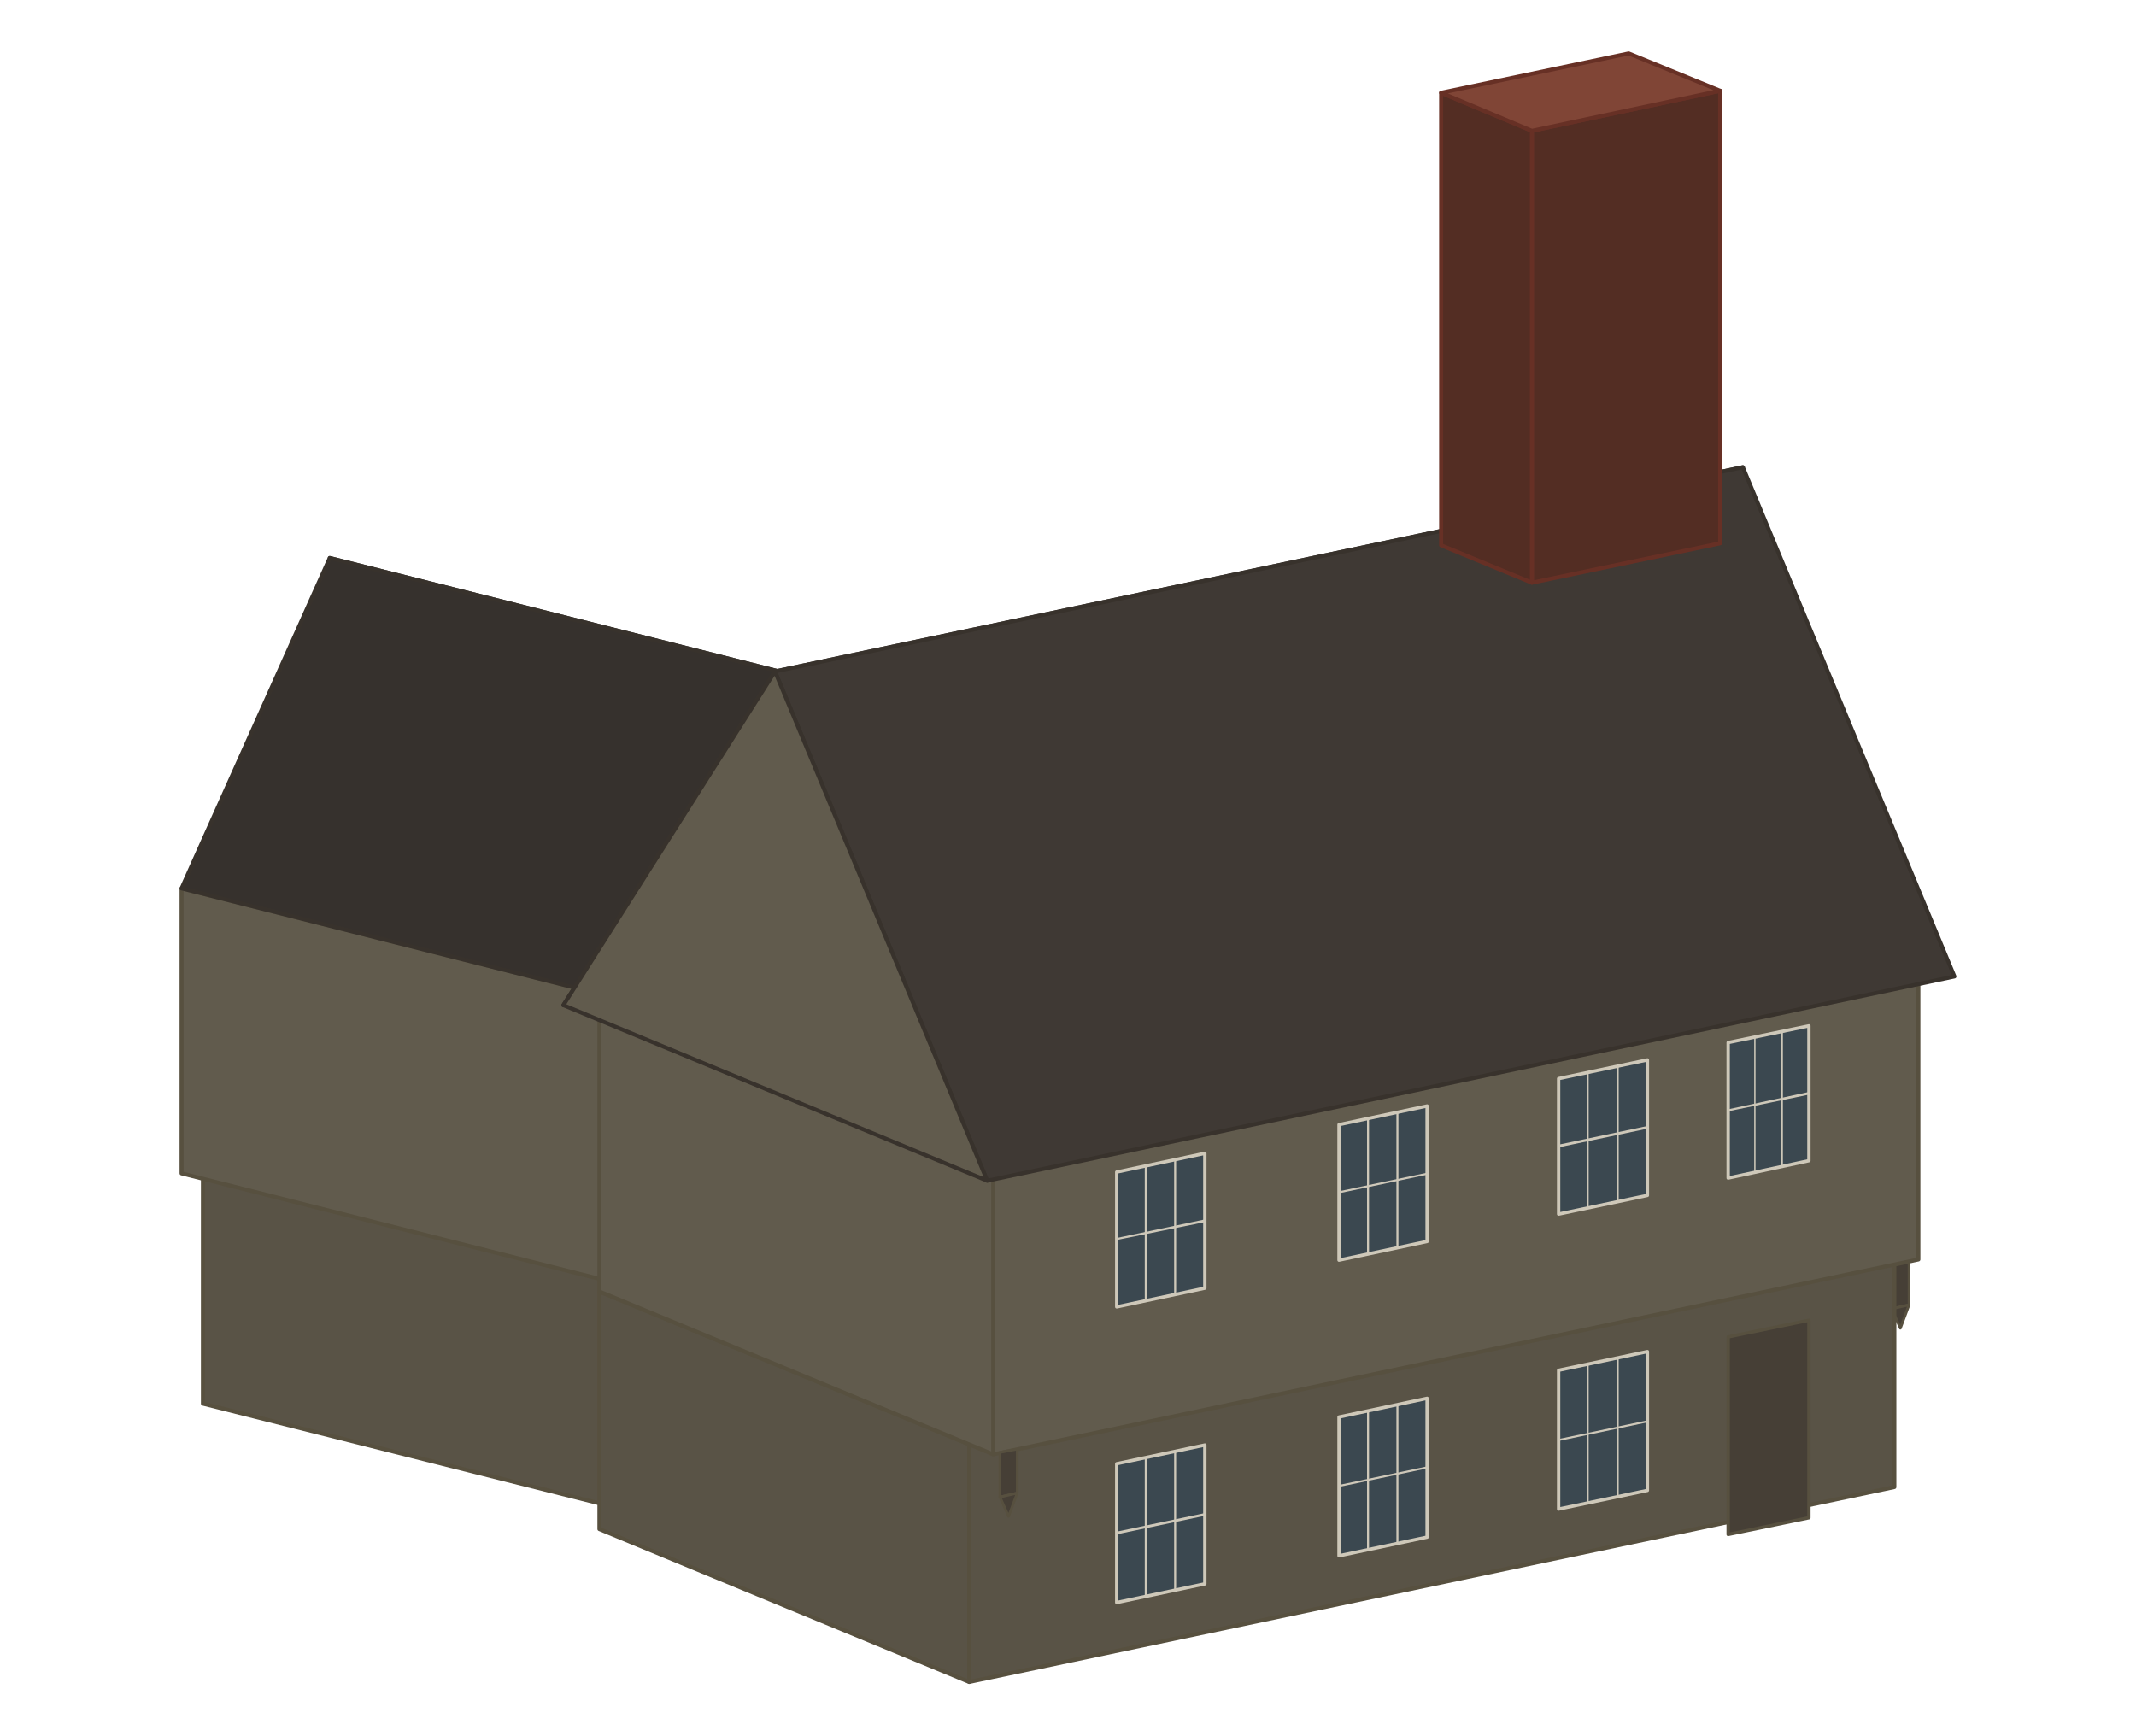
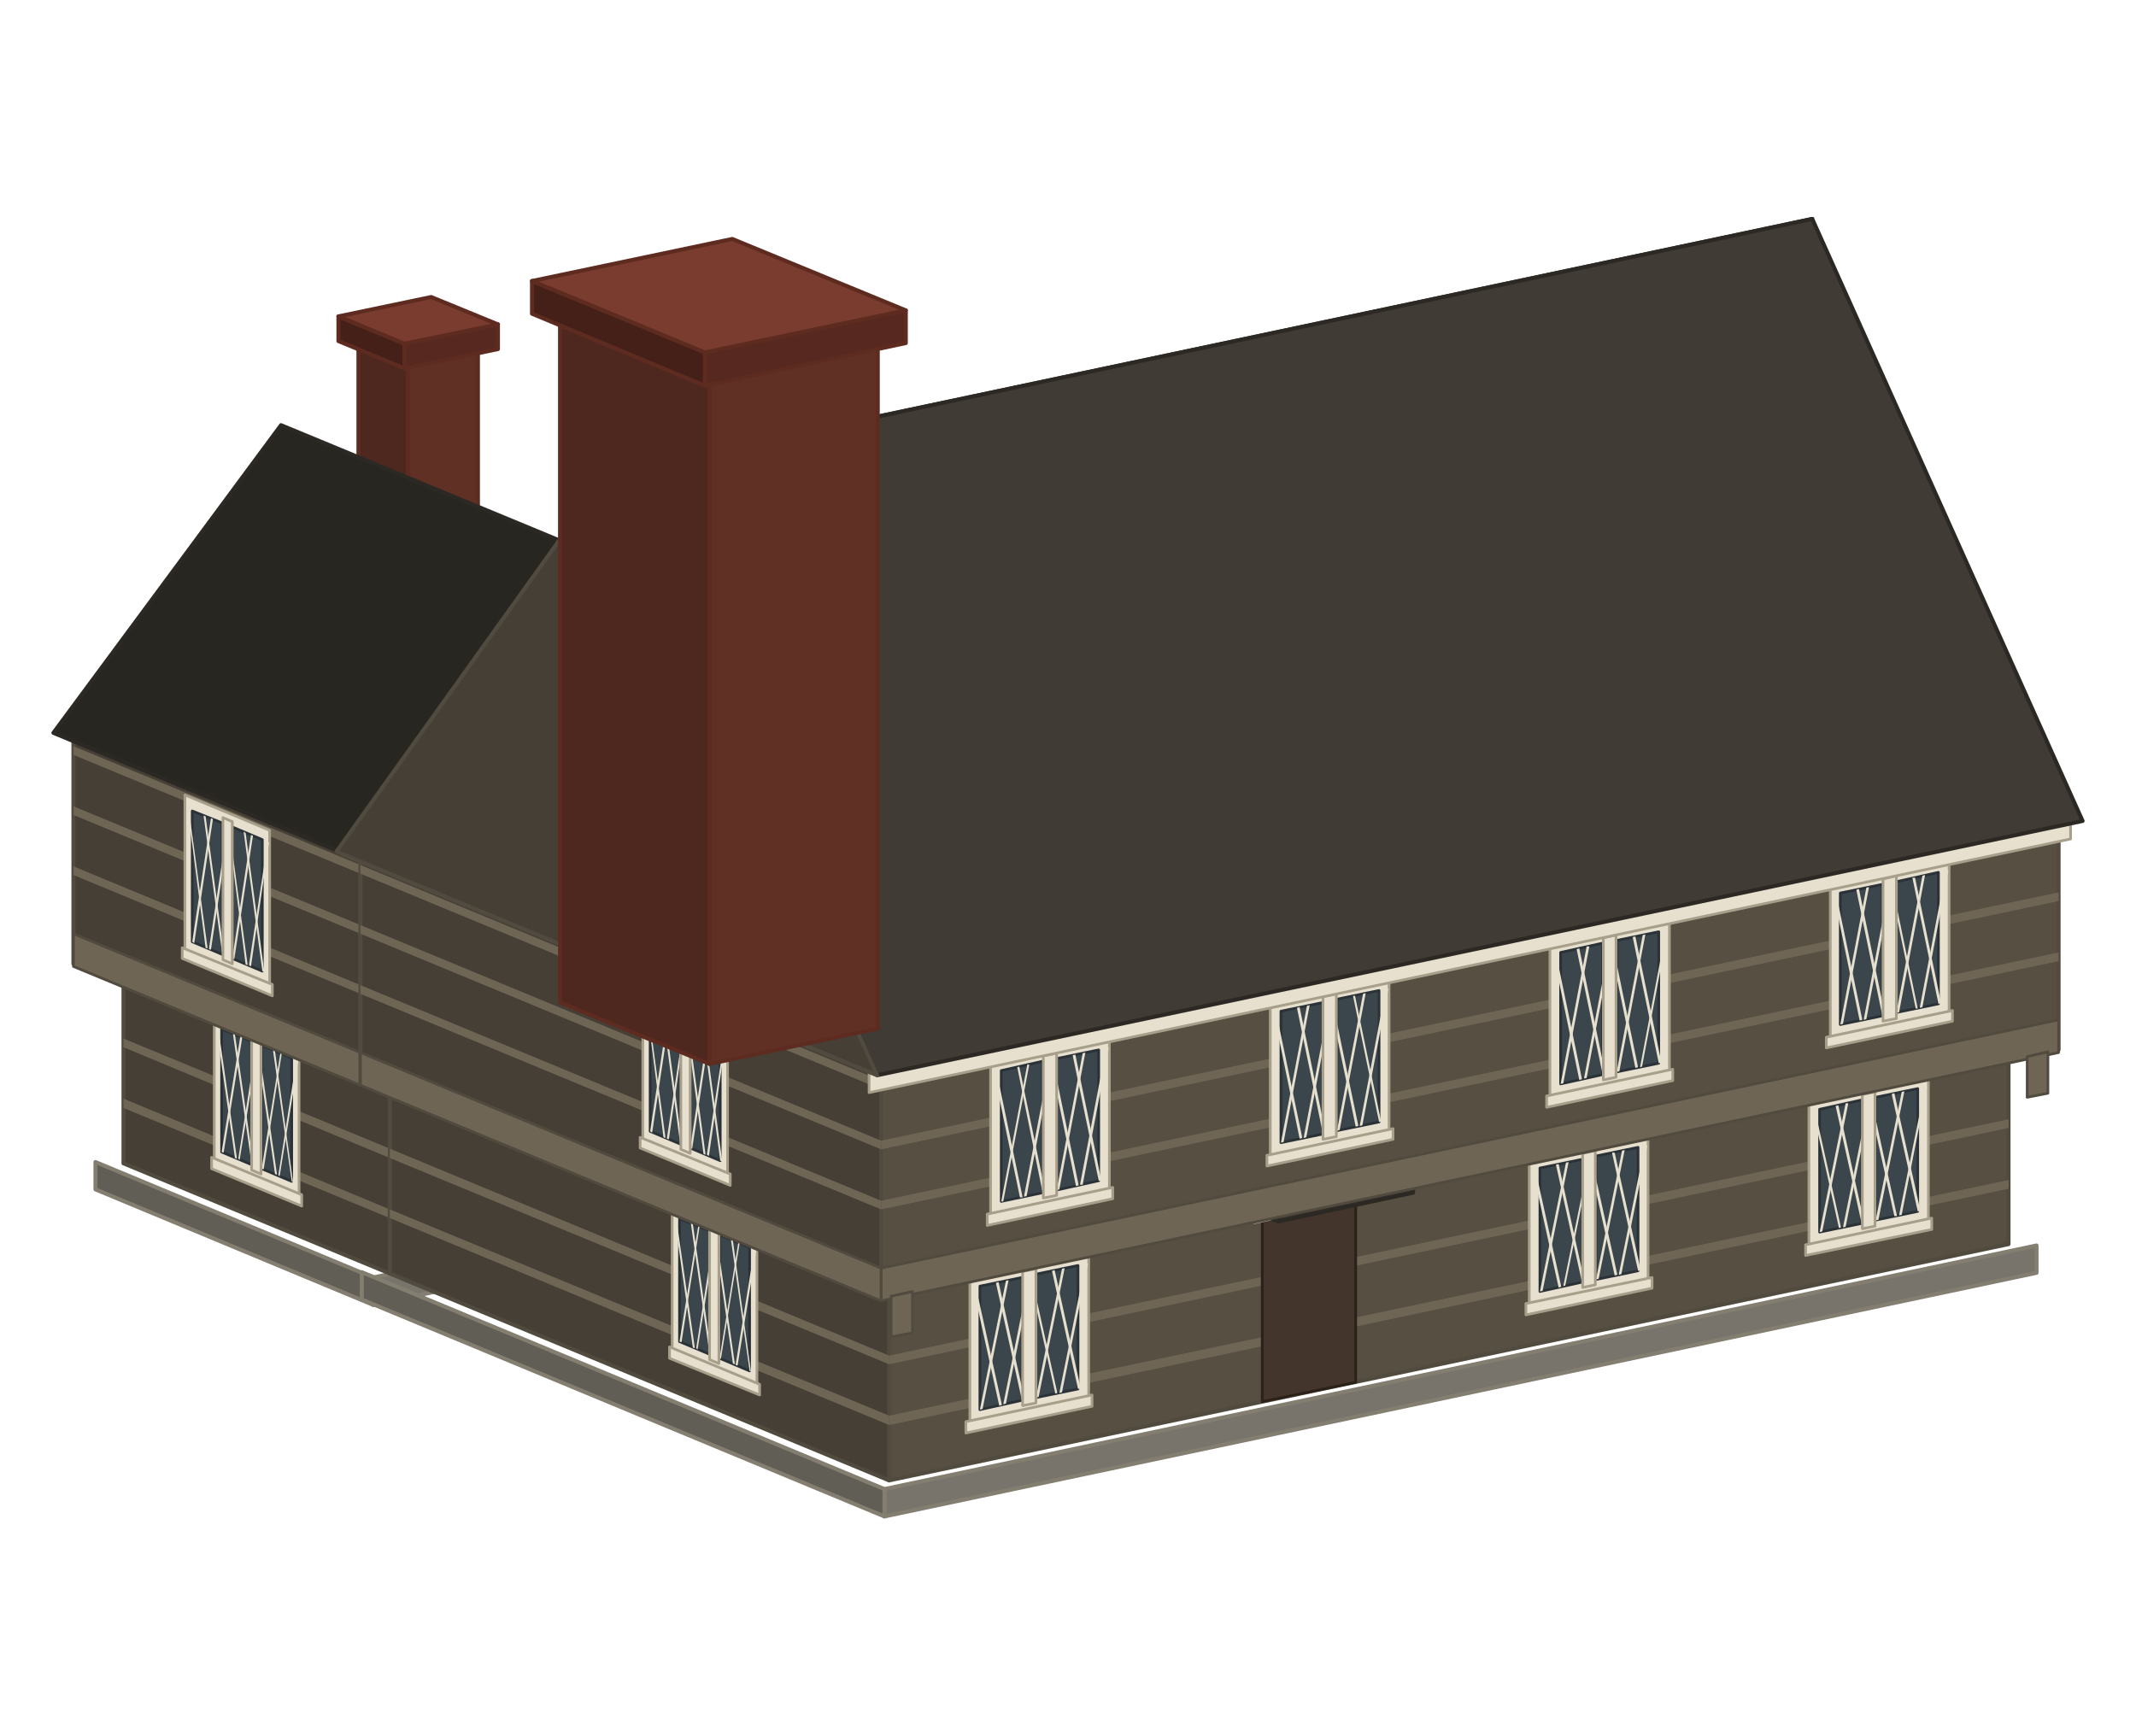
<svg xmlns="http://www.w3.org/2000/svg" viewBox="0 0 320 260" width="320" height="260" role="img">
-   <polygon points="140.9,135.3 71.6,117.8 49.4,83.6 118.7,101.1" fill="rgb(85,78,71)" stroke="#38322c" stroke-width="0.6" stroke-linejoin="round" />
-   <polygon points="283.4,196.1 286.0,195.5 286.0,188.9 283.4,189.4" fill="#463f36" stroke="#57503f" stroke-width="0.4" stroke-linejoin="round" />
-   <polygon points="283.4,196.1 286.0,195.5 284.7,199.0" fill="#463f36" stroke="#57503f" stroke-width="0.4" stroke-linejoin="round" />
-   <polygon points="96.0,226.8 133.9,213.7 133.9,178.1 96.0,191.2" fill="rgb(89,83,70)" stroke="#57503f" stroke-width="0.6" stroke-linejoin="round" />
-   <polygon points="30.4,210.3 96.0,226.8 96.0,191.2 30.4,174.7" fill="rgb(89,83,70)" stroke="#57503f" stroke-width="0.6" stroke-linejoin="round" />
-   <polygon points="96.5,193.3 140.9,177.9 140.9,135.3 96.5,150.6" fill="rgb(97,91,77)" stroke="#57503f" stroke-width="0.6" stroke-linejoin="round" />
-   <polygon points="27.2,175.8 96.5,193.3 96.5,150.6 27.2,133.1" fill="rgb(97,91,77)" stroke="#57503f" stroke-width="0.6" stroke-linejoin="round" />
-   <polygon points="27.2,133.1 96.5,150.6 118.7,101.1 49.4,83.6" fill="rgb(54,49,45)" stroke="#38322c" stroke-width="0.6" stroke-linejoin="round" />
-   <polygon points="96.5,150.6 140.9,135.3 118.7,101.1" fill="rgb(97,91,77)" stroke="#38322c" stroke-width="0.6" stroke-linejoin="round" />
-   <polygon points="229.3,120.0 84.4,150.6 116.1,100.6 261.1,70.0" fill="rgb(77,70,64)" stroke="#38322c" stroke-width="0.6" stroke-linejoin="round" />
-   <polygon points="145.2,252.0 283.8,222.8 283.8,187.2 145.2,216.4" fill="rgb(89,83,70)" stroke="#57503f" stroke-width="0.6" stroke-linejoin="round" />
-   <polygon points="89.8,229.1 145.2,252.0 145.2,216.4 89.8,193.5" fill="rgb(89,83,70)" stroke="#57503f" stroke-width="0.6" stroke-linejoin="round" />
-   <polygon points="167.3,240.1 180.5,237.3 180.5,216.5 167.3,219.3" fill="#3b4850" stroke="#cec8b9" stroke-width="0.5" stroke-linejoin="round" />
-   <polygon points="200.6,233.1 213.8,230.3 213.8,209.5 200.6,212.3" fill="#3b4850" stroke="#cec8b9" stroke-width="0.5" stroke-linejoin="round" />
-   <polygon points="233.5,226.1 246.8,223.3 246.8,202.5 233.5,205.3" fill="#3b4850" stroke="#cec8b9" stroke-width="0.5" stroke-linejoin="round" />
-   <polygon points="258.9,229.9 271.0,227.4 271.0,197.8 258.9,200.3" fill="#463f36" stroke="#57503f" stroke-width="0.5" stroke-linejoin="round" />
-   <polygon points="171.5,239.2 171.8,239.1 171.8,218.3 171.5,218.4" fill="#cec8b9" stroke-linejoin="round" />
-   <polygon points="175.9,238.3 176.2,238.2 176.2,217.4 175.9,217.5" fill="#cec8b9" stroke-linejoin="round" />
-   <polygon points="167.2,229.9 180.5,227.1 180.5,226.7 167.2,229.5" fill="#cec8b9" stroke-linejoin="round" />
-   <polygon points="204.8,232.2 205.1,232.1 205.1,211.3 204.8,211.4" fill="#cec8b9" stroke-linejoin="round" />
-   <polygon points="209.2,231.2 209.5,231.2 209.5,210.4 209.2,210.4" fill="#cec8b9" stroke-linejoin="round" />
-   <polygon points="200.5,222.8 213.8,220.0 213.8,219.7 200.5,222.5" fill="#cec8b9" stroke-linejoin="round" />
-   <polygon points="237.8,225.2 238.0,225.2 238.0,204.3 237.8,204.4" fill="#cec8b9" stroke-linejoin="round" />
-   <polygon points="242.2,224.3 242.5,224.2 242.5,203.4 242.2,203.5" fill="#cec8b9" stroke-linejoin="round" />
-   <polygon points="233.5,215.9 246.8,213.1 246.8,212.8 233.5,215.6" fill="#cec8b9" stroke-linejoin="round" />
-   <polygon points="148.8,217.9 287.4,188.7 287.4,146.0 148.8,175.2" fill="rgb(97,91,77)" stroke="#57503f" stroke-width="0.6" stroke-linejoin="round" />
-   <polygon points="89.8,193.5 148.8,217.9 148.8,175.2 89.8,150.8" fill="rgb(97,91,77)" stroke="#57503f" stroke-width="0.6" stroke-linejoin="round" />
-   <polygon points="149.8,224.3 152.4,223.7 152.4,217.1 149.8,217.6" fill="#463f36" stroke="#57503f" stroke-width="0.4" stroke-linejoin="round" />
-   <polygon points="149.8,224.3 152.4,223.7 151.1,227.2" fill="#463f36" stroke="#57503f" stroke-width="0.4" stroke-linejoin="round" />
-   <polygon points="167.3,195.8 180.5,193.0 180.5,172.8 167.3,175.6" fill="#3b4850" stroke="#cec8b9" stroke-width="0.5" stroke-linejoin="round" />
-   <polygon points="200.6,188.8 213.8,186.0 213.8,165.7 200.6,168.5" fill="#3b4850" stroke="#cec8b9" stroke-width="0.5" stroke-linejoin="round" />
-   <polygon points="233.5,181.9 246.8,179.1 246.8,158.8 233.5,161.6" fill="#3b4850" stroke="#cec8b9" stroke-width="0.5" stroke-linejoin="round" />
-   <polygon points="258.9,176.5 271.0,173.9 271.0,153.7 258.9,156.2" fill="#3b4850" stroke="#cec8b9" stroke-width="0.5" stroke-linejoin="round" />
-   <polygon points="171.5,194.9 171.8,194.9 171.8,174.6 171.5,174.6" fill="#cec8b9" stroke-linejoin="round" />
-   <polygon points="175.9,194.0 176.2,193.9 176.2,173.7 175.9,173.7" fill="#cec8b9" stroke-linejoin="round" />
-   <polygon points="167.2,185.8 180.5,183.1 180.5,182.7 167.2,185.5" fill="#cec8b9" stroke-linejoin="round" />
-   <polygon points="204.8,187.9 205.1,187.8 205.1,167.6 204.8,167.6" fill="#cec8b9" stroke-linejoin="round" />
-   <polygon points="209.2,187.0 209.5,186.9 209.5,166.6 209.2,166.7" fill="#cec8b9" stroke-linejoin="round" />
-   <polygon points="200.5,178.8 213.8,176.0 213.8,175.7 200.5,178.5" fill="#cec8b9" stroke-linejoin="round" />
-   <polygon points="237.8,180.9 238.0,180.9 238.0,160.6 237.8,160.7" fill="#cec8b9" stroke-linejoin="round" />
-   <polygon points="242.2,180.0 242.5,179.9 242.5,159.7 242.2,159.7" fill="#cec8b9" stroke-linejoin="round" />
-   <polygon points="233.5,171.9 246.8,169.1 246.8,168.7 233.5,171.5" fill="#cec8b9" stroke-linejoin="round" />
-   <polygon points="262.8,175.7 263.0,175.6 263.0,155.3 262.8,155.4" fill="#cec8b9" stroke-linejoin="round" />
-   <polygon points="266.8,174.8 267.1,174.8 267.1,154.5 266.8,154.5" fill="#cec8b9" stroke-linejoin="round" />
-   <polygon points="258.9,166.5 271.0,164.0 271.0,163.6 258.9,166.2" fill="#cec8b9" stroke-linejoin="round" />
-   <polygon points="147.9,176.9 292.8,146.3 261.1,70.0 116.1,100.6" fill="rgb(63,57,52)" stroke="#38322c" stroke-width="0.6" stroke-linejoin="round" />
-   <polygon points="84.4,150.6 147.9,176.9 116.1,100.6" fill="rgb(97,91,77)" stroke="#38322c" stroke-width="0.6" stroke-linejoin="round" />
-   <polygon points="229.5,87.3 257.7,81.4 257.7,13.6 229.5,19.6" fill="rgb(83,45,35)" stroke="#673025" stroke-width="0.6" stroke-linejoin="round" />
-   <polygon points="215.9,81.7 229.5,87.3 229.5,19.6 215.9,13.9" fill="rgb(83,45,35)" stroke="#673025" stroke-width="0.6" stroke-linejoin="round" />
-   <polygon points="229.5,19.6 257.7,13.6 244.0,8.0 215.9,13.9" fill="rgb(128,69,54)" stroke="#673025" stroke-width="0.6" stroke-linejoin="round" />
+   <polygon points="116.7,182.6 55.9,195.5 55.9,191.4 116.7,178.5" fill="rgb(121,116,107)" stroke="#847e71" stroke-width="0.6" stroke-linejoin="round" />
+   <polygon points="55.9,195.5 14.3,178.2 14.3,174.1 55.9,191.4" fill="rgb(97,94,86)" stroke="#847e71" stroke-width="0.6" stroke-linejoin="round" />
+   <polygon points="305.1,190.7 132.5,227.2 132.5,223.1 305.1,186.6" fill="rgb(121,116,107)" stroke="#847e71" stroke-width="0.6" stroke-linejoin="round" />
+   <polygon points="132.5,227.2 54.2,194.7 54.2,190.6 132.5,223.1" fill="rgb(97,94,86)" stroke="#847e71" stroke-width="0.6" stroke-linejoin="round" />
+   <polygon points="114.3,179.0 58.4,190.8 58.4,161.3 114.3,149.5" fill="rgb(86,79,66)" stroke="#514a3e" stroke-width="0.6" stroke-linejoin="round" />
+   <polygon points="58.4,190.8 18.5,174.3 18.5,144.8 58.4,161.3" fill="rgb(69,63,53)" stroke="#514a3e" stroke-width="0.6" stroke-linejoin="round" />
+   <polygon points="18.5,166.0 58.4,182.5 58.4,181.2 18.5,164.6" fill="#6e6555" stroke-linejoin="round" />
+   <polygon points="18.5,156.9 58.4,173.5 58.4,172.1 18.5,155.6" fill="#6e6555" stroke-linejoin="round" />
+   <polygon points="32.1,173.8 44.8,179.1 44.8,157.1 32.1,151.9" fill="#e7e0cf" stroke="#a89f8b" stroke-width="0.4" stroke-linejoin="round" />
+   <polygon points="33.2,172.6 37.7,174.5 37.7,156.0 33.2,154.2" fill="#3a464c" stroke="#2a3237" stroke-width="0.4" stroke-linejoin="round" />
+   <polygon points="39.2,175.1 43.7,177.0 43.7,158.5 39.2,156.6" fill="#3a464c" stroke="#2a3237" stroke-width="0.4" stroke-linejoin="round" />
+   <polygon points="37.7,174.5 38.0,174.6 35.2,155.0 34.9,154.9" fill="#e7e0cf" stroke-linejoin="round" />
+   <polygon points="35.2,173.5 35.5,173.6 32.7,154.0 32.4,153.9" fill="#e7e0cf" stroke-linejoin="round" />
+   <polygon points="33.2,172.6 33.5,172.7 36.3,155.4 36.0,155.3" fill="#e7e0cf" stroke-linejoin="round" />
+   <polygon points="35.7,173.6 35.9,173.8 38.7,156.5 38.4,156.3" fill="#e7e0cf" stroke-linejoin="round" />
+   <polygon points="43.7,177.0 43.9,177.1 41.2,157.5 40.9,157.4" fill="#e7e0cf" stroke-linejoin="round" />
+   <polygon points="41.2,175.9 41.5,176.0 38.7,156.4 38.4,156.3" fill="#e7e0cf" stroke-linejoin="round" />
+   <polygon points="39.2,175.1 39.5,175.2 42.2,157.9 42.0,157.8" fill="#e7e0cf" stroke-linejoin="round" />
+   <polygon points="41.7,176.1 41.9,176.2 44.7,158.9 44.4,158.8" fill="#e7e0cf" stroke-linejoin="round" />
+   <polygon points="37.7,175.3 39.1,175.9 39.1,155.8 37.7,155.2" fill="#e7e0cf" stroke="#a89f8b" stroke-width="0.4" stroke-linejoin="round" />
+   <polygon points="31.7,175.1 45.2,180.7 45.2,179.0 31.7,173.4" fill="#e7e0cf" stroke="#a89f8b" stroke-width="0.4" stroke-linejoin="round" />
+   <polygon points="114.3,149.5 54.0,162.2 54.0,127.8 114.3,115.1" fill="rgb(86,79,66)" stroke="#514a3e" stroke-width="0.6" stroke-linejoin="round" />
+   <polygon points="54.0,162.2 11.0,144.4 11.0,110.0 54.0,127.8" fill="rgb(69,63,53)" stroke="#514a3e" stroke-width="0.6" stroke-linejoin="round" />
+   <polygon points="11.0,131.1 54.0,148.9 54.0,147.6 11.0,129.8" fill="#6e6555" stroke-linejoin="round" />
+   <polygon points="11.0,122.1 54.0,139.9 54.0,138.6 11.0,120.8" fill="#6e6555" stroke-linejoin="round" />
+   <polygon points="11.0,113.1 54.0,130.9 54.0,129.6 11.0,111.8" fill="#6e6555" stroke-linejoin="round" />
+   <polygon points="11.0,144.8 54.0,162.6 54.0,157.7 11.0,139.9" fill="#6e6555" stroke="#514a3e" stroke-width="0.4" stroke-linejoin="round" />
+   <polygon points="27.7,142.3 40.4,147.6 40.4,124.4 27.7,119.1" fill="#e7e0cf" stroke="#a89f8b" stroke-width="0.4" stroke-linejoin="round" />
+   <polygon points="28.8,141.1 33.3,143.0 33.3,123.3 28.8,121.5" fill="#3a464c" stroke="#2a3237" stroke-width="0.4" stroke-linejoin="round" />
+   <polygon points="34.8,143.6 39.3,145.5 39.3,125.8 34.8,123.9" fill="#3a464c" stroke="#2a3237" stroke-width="0.4" stroke-linejoin="round" />
+   <polygon points="33.3,143.0 33.6,143.1 30.8,122.3 30.5,122.2" fill="#e7e0cf" stroke-linejoin="round" />
+   <polygon points="30.8,142.0 31.1,142.1 28.3,121.3 28.1,121.1" fill="#e7e0cf" stroke-linejoin="round" />
+   <polygon points="28.8,141.1 29.1,141.3 31.9,122.7 31.6,122.6" fill="#e7e0cf" stroke-linejoin="round" />
+   <polygon points="31.3,142.2 31.6,142.3 34.4,123.7 34.1,123.6" fill="#e7e0cf" stroke-linejoin="round" />
+   <polygon points="39.3,145.5 39.6,145.6 36.8,124.8 36.5,124.6" fill="#e7e0cf" stroke-linejoin="round" />
+   <polygon points="36.8,144.5 37.1,144.6 34.3,123.7 34.1,123.6" fill="#e7e0cf" stroke-linejoin="round" />
+   <polygon points="34.8,143.6 35.1,143.7 37.9,125.2 37.6,125.1" fill="#e7e0cf" stroke-linejoin="round" />
+   <polygon points="37.3,144.6 37.6,144.8 40.3,126.2 40.1,126.1" fill="#e7e0cf" stroke-linejoin="round" />
+   <polygon points="33.4,143.8 34.8,144.4 34.8,123.1 33.4,122.5" fill="#e7e0cf" stroke="#a89f8b" stroke-width="0.4" stroke-linejoin="round" />
+   <polygon points="27.3,143.6 40.8,149.2 40.8,147.5 27.3,142.0" fill="#e7e0cf" stroke="#a89f8b" stroke-width="0.4" stroke-linejoin="round" />
+   <polygon points="71.6,84.9 61.1,87.2 61.1,54.3 71.6,52.1" fill="rgb(97,48,37)" stroke="#5d2b20" stroke-width="0.6" stroke-linejoin="round" />
+   <polygon points="61.1,87.2 53.7,84.1 53.7,51.2 61.1,54.3" fill="rgb(78,39,30)" stroke="#5d2b20" stroke-width="0.6" stroke-linejoin="round" />
+   <polygon points="53.7,51.2 64.1,49.0 71.6,52.1 61.1,54.3" fill="rgb(107,51,39)" stroke="#5d2b20" stroke-width="0.6" stroke-linejoin="round" />
+   <polygon points="74.6,52.3 60.6,55.2 60.6,51.5 74.6,48.6" fill="rgb(86,40,31)" stroke="#5d2b20" stroke-width="0.6" stroke-linejoin="round" />
+   <polygon points="60.6,55.2 50.7,51.1 50.7,47.4 60.6,51.5" fill="rgb(69,32,25)" stroke="#5d2b20" stroke-width="0.6" stroke-linejoin="round" />
+   <polygon points="50.7,47.4 64.6,44.5 74.6,48.6 60.6,51.5" fill="rgb(122,60,46)" stroke="#5d2b20" stroke-width="0.6" stroke-linejoin="round" />
+   <polygon points="8.0,109.8 52.3,128.2 86.3,82.0 42.1,63.7" fill="rgb(40,38,32)" stroke="#2c2924" stroke-width="0.6" stroke-linejoin="round" />
+   <polygon points="50.4,127.6 231.1,89.5 271.5,32.8 90.9,71.0" fill="rgb(44,41,36)" stroke="#2c2924" stroke-width="0.6" stroke-linejoin="round" />
+   <polygon points="300.9,186.4 133.2,221.8 133.2,192.3 300.9,156.9" fill="rgb(86,79,66)" stroke="#514a3e" stroke-width="0.6" stroke-linejoin="round" />
+   <polygon points="133.2,221.8 58.4,190.8 58.4,161.3 133.2,192.3" fill="rgb(69,63,53)" stroke="#514a3e" stroke-width="0.6" stroke-linejoin="round" />
+   <polygon points="133.2,213.5 300.9,178.1 300.9,176.8 133.2,212.1" fill="#6e6555" stroke-linejoin="round" />
+   <polygon points="133.2,204.4 300.9,169.0 300.9,167.7 133.2,203.1" fill="#6e6555" stroke-linejoin="round" />
+   <polygon points="58.4,182.5 133.2,213.5 133.2,212.1 58.4,181.2" fill="#6e6555" stroke-linejoin="round" />
+   <polygon points="58.4,173.5 133.2,204.4 133.2,203.1 58.4,172.1" fill="#6e6555" stroke-linejoin="round" />
+   <polygon points="145.3,213.1 163.1,209.4 163.1,187.4 145.3,191.2" fill="#e7e0cf" stroke="#a89f8b" stroke-width="0.4" stroke-linejoin="round" />
+   <polygon points="229.1,195.4 246.9,191.7 246.9,169.7 229.1,173.5" fill="#e7e0cf" stroke="#a89f8b" stroke-width="0.4" stroke-linejoin="round" />
+   <polygon points="271.0,186.6 288.9,182.8 288.9,160.9 271.0,164.6" fill="#e7e0cf" stroke="#a89f8b" stroke-width="0.4" stroke-linejoin="round" />
+   <polygon points="100.7,202.2 113.4,207.5 113.4,185.5 100.7,180.3" fill="#e7e0cf" stroke="#a89f8b" stroke-width="0.4" stroke-linejoin="round" />
+   <polygon points="146.8,211.2 153.1,209.8 153.1,191.4 146.8,192.7" fill="#3a464c" stroke="#2a3237" stroke-width="0.4" stroke-linejoin="round" />
+   <polygon points="155.2,209.4 161.5,208.1 161.5,189.6 155.2,190.9" fill="#3a464c" stroke="#2a3237" stroke-width="0.4" stroke-linejoin="round" />
+   <polygon points="189.1,210.0 203.1,207.1 203.1,180.0 189.1,183.0" fill="#43352b" stroke="#2c2119" stroke-width="0.4" stroke-linejoin="round" />
+   <polygon points="230.7,193.5 237.0,192.1 237.0,173.7 230.7,175.0" fill="#3a464c" stroke="#2a3237" stroke-width="0.4" stroke-linejoin="round" />
+   <polygon points="239.1,191.7 245.4,190.4 245.4,171.9 239.1,173.2" fill="#3a464c" stroke="#2a3237" stroke-width="0.4" stroke-linejoin="round" />
+   <polygon points="272.6,184.6 278.9,183.3 278.9,164.8 272.6,166.2" fill="#3a464c" stroke="#2a3237" stroke-width="0.4" stroke-linejoin="round" />
+   <polygon points="281.0,182.8 287.3,181.5 287.3,163.1 281.0,164.4" fill="#3a464c" stroke="#2a3237" stroke-width="0.4" stroke-linejoin="round" />
+   <polygon points="101.8,201.0 106.3,202.9 106.3,184.4 101.8,182.6" fill="#3a464c" stroke="#2a3237" stroke-width="0.4" stroke-linejoin="round" />
+   <polygon points="107.8,203.5 112.3,205.4 112.3,186.9 107.8,185.0" fill="#3a464c" stroke="#2a3237" stroke-width="0.4" stroke-linejoin="round" />
+   <polygon points="153.1,209.8 153.5,209.7 149.6,192.1 149.2,192.2" fill="#e7e0cf" stroke-linejoin="round" />
+   <polygon points="149.7,210.6 150.1,210.5 146.2,192.8 145.8,192.9" fill="#e7e0cf" stroke-linejoin="round" />
+   <polygon points="146.8,211.2 147.2,211.1 151.1,191.8 150.7,191.9" fill="#e7e0cf" stroke-linejoin="round" />
+   <polygon points="150.3,210.4 150.7,210.3 154.6,191.1 154.2,191.1" fill="#e7e0cf" stroke-linejoin="round" />
+   <polygon points="161.5,208.1 161.9,208.0 158.0,190.3 157.6,190.4" fill="#e7e0cf" stroke-linejoin="round" />
+   <polygon points="158.1,208.8 158.4,208.7 154.5,191.1 154.2,191.2" fill="#e7e0cf" stroke-linejoin="round" />
+   <polygon points="155.2,209.4 155.6,209.3 159.5,190.0 159.1,190.1" fill="#e7e0cf" stroke-linejoin="round" />
+   <polygon points="158.7,208.7 159.1,208.6 163.0,189.3 162.6,189.4" fill="#e7e0cf" stroke-linejoin="round" />
+   <polygon points="237.0,192.1 237.4,192.1 233.5,174.4 233.1,174.5" fill="#e7e0cf" stroke-linejoin="round" />
+   <polygon points="233.5,192.9 233.9,192.8 230.0,175.1 229.6,175.2" fill="#e7e0cf" stroke-linejoin="round" />
+   <polygon points="230.7,193.5 231.1,193.4 235.0,174.1 234.6,174.2" fill="#e7e0cf" stroke-linejoin="round" />
+   <polygon points="234.2,192.7 234.5,192.6 238.4,173.4 238.1,173.5" fill="#e7e0cf" stroke-linejoin="round" />
+   <polygon points="245.4,190.4 245.8,190.3 241.9,172.7 241.5,172.7" fill="#e7e0cf" stroke-linejoin="round" />
+   <polygon points="241.9,191.1 242.3,191.0 238.4,173.4 238.0,173.5" fill="#e7e0cf" stroke-linejoin="round" />
+   <polygon points="239.1,191.7 239.5,191.6 243.4,172.3 243.0,172.4" fill="#e7e0cf" stroke-linejoin="round" />
+   <polygon points="242.5,191.0 242.9,190.9 246.8,171.6 246.4,171.7" fill="#e7e0cf" stroke-linejoin="round" />
+   <polygon points="278.9,183.3 279.3,183.2 275.4,165.6 275.0,165.7" fill="#e7e0cf" stroke-linejoin="round" />
+   <polygon points="275.5,184.0 275.8,183.9 271.9,166.3 271.6,166.4" fill="#e7e0cf" stroke-linejoin="round" />
+   <polygon points="272.6,184.6 273.0,184.5 276.9,165.3 276.5,165.3" fill="#e7e0cf" stroke-linejoin="round" />
+   <polygon points="276.1,183.9 276.5,183.8 280.4,164.5 280.0,164.6" fill="#e7e0cf" stroke-linejoin="round" />
+   <polygon points="287.3,181.5 287.7,181.4 283.8,163.8 283.4,163.9" fill="#e7e0cf" stroke-linejoin="round" />
+   <polygon points="283.8,182.2 284.2,182.2 280.3,164.5 279.9,164.6" fill="#e7e0cf" stroke-linejoin="round" />
+   <polygon points="281.0,182.8 281.4,182.8 285.3,163.5 284.9,163.6" fill="#e7e0cf" stroke-linejoin="round" />
+   <polygon points="284.5,182.1 284.9,182.0 288.7,162.8 288.4,162.8" fill="#e7e0cf" stroke-linejoin="round" />
+   <polygon points="106.3,202.9 106.6,203.0 103.8,183.4 103.5,183.3" fill="#e7e0cf" stroke-linejoin="round" />
+   <polygon points="103.8,201.9 104.1,202.0 101.3,182.4 101.0,182.2" fill="#e7e0cf" stroke-linejoin="round" />
+   <polygon points="101.8,201.0 102.1,201.1 104.8,183.8 104.6,183.7" fill="#e7e0cf" stroke-linejoin="round" />
+   <polygon points="104.3,202.0 104.5,202.2 107.3,184.8 107.0,184.7" fill="#e7e0cf" stroke-linejoin="round" />
+   <polygon points="112.3,205.4 112.5,205.5 109.8,185.9 109.5,185.7" fill="#e7e0cf" stroke-linejoin="round" />
+   <polygon points="109.8,204.3 110.1,204.4 107.3,184.8 107.0,184.7" fill="#e7e0cf" stroke-linejoin="round" />
+   <polygon points="107.8,203.5 108.0,203.6 110.8,186.3 110.6,186.2" fill="#e7e0cf" stroke-linejoin="round" />
+   <polygon points="110.2,204.5 110.5,204.6 113.3,187.3 113.0,187.2" fill="#e7e0cf" stroke-linejoin="round" />
+   <polygon points="153.2,210.6 155.2,210.2 155.2,190.1 153.2,190.5" fill="#e7e0cf" stroke="#a89f8b" stroke-width="0.4" stroke-linejoin="round" />
+   <polygon points="144.7,214.7 163.6,210.7 163.6,209.0 144.7,213.0" fill="#e7e0cf" stroke="#a89f8b" stroke-width="0.4" stroke-linejoin="round" />
+   <polygon points="187.9,183.2 204.3,179.7 204.3,176.9 187.9,180.3" fill="#e7e0cf" stroke="#a89f8b" stroke-width="0.4" stroke-linejoin="round" />
+   <polygon points="237.1,192.9 239.0,192.5 239.0,172.4 237.1,172.8" fill="#e7e0cf" stroke="#a89f8b" stroke-width="0.4" stroke-linejoin="round" />
+   <polygon points="228.6,197.0 247.5,193.0 247.5,191.4 228.6,195.3" fill="#e7e0cf" stroke="#a89f8b" stroke-width="0.4" stroke-linejoin="round" />
+   <polygon points="279.0,184.1 280.9,183.7 280.9,163.6 279.0,164.0" fill="#e7e0cf" stroke="#a89f8b" stroke-width="0.4" stroke-linejoin="round" />
+   <polygon points="270.5,188.1 289.4,184.2 289.4,182.5 270.5,186.5" fill="#e7e0cf" stroke="#a89f8b" stroke-width="0.4" stroke-linejoin="round" />
+   <polygon points="106.3,203.7 107.7,204.3 107.7,184.2 106.3,183.6" fill="#e7e0cf" stroke="#a89f8b" stroke-width="0.4" stroke-linejoin="round" />
+   <polygon points="100.3,203.5 113.8,209.0 113.8,207.4 100.3,201.8" fill="#e7e0cf" stroke="#a89f8b" stroke-width="0.4" stroke-linejoin="round" />
+   <polygon points="211.7,178.7 191.5,183.0 191.5,180.1 211.7,175.9" fill="rgb(51,47,41)" stroke="#2c2924" stroke-width="0.6" stroke-linejoin="round" />
+   <polygon points="191.5,183.0 186.0,180.7 186.0,177.9 191.5,180.1" fill="rgb(41,38,33)" stroke="#2c2924" stroke-width="0.6" stroke-linejoin="round" />
+   <polygon points="186.0,177.9 206.2,173.6 211.7,175.9 191.5,180.1" fill="rgb(52,49,42)" stroke="#2c2924" stroke-width="0.6" stroke-linejoin="round" />
+   <polygon points="308.4,157.3 132.0,194.5 132.0,160.1 308.4,122.8" fill="rgb(86,79,66)" stroke="#514a3e" stroke-width="0.6" stroke-linejoin="round" />
+   <polygon points="132.0,194.5 54.0,162.2 54.0,127.8 132.0,160.1" fill="rgb(69,63,53)" stroke="#514a3e" stroke-width="0.6" stroke-linejoin="round" />
+   <polygon points="132.0,181.2 308.4,144.0 308.4,142.7 132.0,179.9" fill="#6e6555" stroke-linejoin="round" />
+   <polygon points="132.0,172.2 308.4,135.0 308.4,133.7 132.0,170.9" fill="#6e6555" stroke-linejoin="round" />
+   <polygon points="132.0,163.2 308.4,125.9 308.4,124.6 132.0,161.9" fill="#6e6555" stroke-linejoin="round" />
+   <polygon points="54.0,148.9 132.0,181.2 132.0,179.9 54.0,147.6" fill="#6e6555" stroke-linejoin="round" />
+   <polygon points="54.0,139.9 132.0,172.2 132.0,170.9 54.0,138.6" fill="#6e6555" stroke-linejoin="round" />
+   <polygon points="54.0,130.9 132.0,163.2 132.0,161.9 54.0,129.6" fill="#6e6555" stroke-linejoin="round" />
+   <polygon points="132.0,194.9 308.4,157.7 308.4,152.8 132.0,190.0" fill="#6e6555" stroke="#514a3e" stroke-width="0.4" stroke-linejoin="round" />
+   <polygon points="54.0,162.6 132.0,194.9 132.0,190.0 54.0,157.7" fill="#6e6555" stroke="#514a3e" stroke-width="0.4" stroke-linejoin="round" />
+   <polygon points="133.5,200.3 136.7,199.7 136.7,193.5 133.5,194.2" fill="#6e6555" stroke="#514a3e" stroke-width="0.4" stroke-linejoin="round" />
+   <polygon points="303.7,164.4 306.8,163.8 306.8,157.6 303.7,158.3" fill="#6e6555" stroke="#514a3e" stroke-width="0.4" stroke-linejoin="round" />
+   <polygon points="148.4,182.0 166.2,178.3 166.2,155.1 148.4,158.8" fill="#e7e0cf" stroke="#a89f8b" stroke-width="0.4" stroke-linejoin="round" />
+   <polygon points="190.3,173.2 208.1,169.4 208.1,146.2 190.3,150.0" fill="#e7e0cf" stroke="#a89f8b" stroke-width="0.4" stroke-linejoin="round" />
+   <polygon points="232.2,164.3 250.1,160.6 250.1,137.4 232.2,141.2" fill="#e7e0cf" stroke="#a89f8b" stroke-width="0.4" stroke-linejoin="round" />
+   <polygon points="274.2,155.5 292.0,151.7 292.0,128.5 274.2,132.3" fill="#e7e0cf" stroke="#a89f8b" stroke-width="0.4" stroke-linejoin="round" />
+   <polygon points="96.3,170.7 109.0,176.0 109.0,152.8 96.3,147.5" fill="#e7e0cf" stroke="#a89f8b" stroke-width="0.4" stroke-linejoin="round" />
+   <polygon points="150.0,180.0 156.2,178.7 156.2,159.0 150.0,160.4" fill="#3a464c" stroke="#2a3237" stroke-width="0.4" stroke-linejoin="round" />
+   <polygon points="158.3,178.3 164.6,176.9 164.6,157.3 158.3,158.6" fill="#3a464c" stroke="#2a3237" stroke-width="0.4" stroke-linejoin="round" />
+   <polygon points="191.9,171.2 198.2,169.9 198.2,150.2 191.9,151.5" fill="#3a464c" stroke="#2a3237" stroke-width="0.4" stroke-linejoin="round" />
+   <polygon points="200.3,169.4 206.6,168.1 206.6,148.4 200.3,149.7" fill="#3a464c" stroke="#2a3237" stroke-width="0.4" stroke-linejoin="round" />
+   <polygon points="233.8,162.4 240.1,161.0 240.1,141.3 233.8,142.7" fill="#3a464c" stroke="#2a3237" stroke-width="0.4" stroke-linejoin="round" />
+   <polygon points="242.2,160.6 248.5,159.3 248.5,139.6 242.2,140.9" fill="#3a464c" stroke="#2a3237" stroke-width="0.4" stroke-linejoin="round" />
+   <polygon points="275.7,153.5 282.0,152.2 282.0,132.5 275.7,133.8" fill="#3a464c" stroke="#2a3237" stroke-width="0.4" stroke-linejoin="round" />
+   <polygon points="284.1,151.7 290.4,150.4 290.4,130.7 284.1,132.1" fill="#3a464c" stroke="#2a3237" stroke-width="0.4" stroke-linejoin="round" />
+   <polygon points="97.4,169.5 101.9,171.4 101.9,151.7 97.4,149.9" fill="#3a464c" stroke="#2a3237" stroke-width="0.4" stroke-linejoin="round" />
+   <polygon points="103.4,172.0 107.9,173.9 107.9,154.2 103.4,152.3" fill="#3a464c" stroke="#2a3237" stroke-width="0.4" stroke-linejoin="round" />
+   <polygon points="156.2,178.7 156.6,178.6 152.7,159.8 152.4,159.9" fill="#e7e0cf" stroke-linejoin="round" />
+   <polygon points="152.8,179.4 153.2,179.4 149.3,160.5 148.9,160.6" fill="#e7e0cf" stroke-linejoin="round" />
+   <polygon points="150.0,180.0 150.3,180.0 154.2,159.5 153.9,159.5" fill="#e7e0cf" stroke-linejoin="round" />
+   <polygon points="153.4,179.3 153.8,179.2 157.7,158.7 157.3,158.8" fill="#e7e0cf" stroke-linejoin="round" />
+   <polygon points="164.6,176.9 165.0,176.9 161.1,158.0 160.7,158.1" fill="#e7e0cf" stroke-linejoin="round" />
+   <polygon points="161.2,177.7 161.6,177.6 157.7,158.7 157.3,158.8" fill="#e7e0cf" stroke-linejoin="round" />
+   <polygon points="158.3,178.3 158.7,178.2 162.6,157.7 162.2,157.8" fill="#e7e0cf" stroke-linejoin="round" />
+   <polygon points="161.8,177.5 162.2,177.5 166.1,157.0 165.7,157.0" fill="#e7e0cf" stroke-linejoin="round" />
+   <polygon points="198.2,169.9 198.6,169.8 194.7,150.9 194.3,151.0" fill="#e7e0cf" stroke-linejoin="round" />
+   <polygon points="194.7,170.6 195.1,170.5 191.2,151.7 190.8,151.7" fill="#e7e0cf" stroke-linejoin="round" />
+   <polygon points="191.9,171.2 192.3,171.1 196.2,150.6 195.8,150.7" fill="#e7e0cf" stroke-linejoin="round" />
+   <polygon points="195.3,170.5 195.7,170.4 199.6,149.9 199.2,150.0" fill="#e7e0cf" stroke-linejoin="round" />
+   <polygon points="206.6,168.1 206.9,168.0 203.0,149.2 202.7,149.2" fill="#e7e0cf" stroke-linejoin="round" />
+   <polygon points="203.1,168.8 203.5,168.7 199.6,149.9 199.2,150.0" fill="#e7e0cf" stroke-linejoin="round" />
+   <polygon points="200.3,169.4 200.7,169.3 204.6,148.8 204.2,148.9" fill="#e7e0cf" stroke-linejoin="round" />
+   <polygon points="203.7,168.7 204.1,168.6 208.0,148.1 207.6,148.2" fill="#e7e0cf" stroke-linejoin="round" />
+   <polygon points="240.1,161.0 240.5,160.9 236.6,142.1 236.2,142.2" fill="#e7e0cf" stroke-linejoin="round" />
+   <polygon points="236.6,161.8 237.0,161.7 233.1,142.8 232.7,142.9" fill="#e7e0cf" stroke-linejoin="round" />
+   <polygon points="233.8,162.4 234.2,162.3 238.1,141.8 237.7,141.8" fill="#e7e0cf" stroke-linejoin="round" />
+   <polygon points="237.3,161.6 237.7,161.5 241.6,141.0 241.2,141.1" fill="#e7e0cf" stroke-linejoin="round" />
+   <polygon points="248.5,159.3 248.9,159.2 245.0,140.3 244.6,140.4" fill="#e7e0cf" stroke-linejoin="round" />
+   <polygon points="245.0,160.0 245.4,159.9 241.5,141.0 241.1,141.1" fill="#e7e0cf" stroke-linejoin="round" />
+   <polygon points="242.2,160.6 242.6,160.5 246.5,140.0 246.1,140.1" fill="#e7e0cf" stroke-linejoin="round" />
+   <polygon points="245.7,159.9 246.0,159.8 249.9,139.3 249.6,139.3" fill="#e7e0cf" stroke-linejoin="round" />
+   <polygon points="282.0,152.2 282.4,152.1 278.5,133.2 278.1,133.3" fill="#e7e0cf" stroke-linejoin="round" />
+   <polygon points="278.6,152.9 279.0,152.8 275.1,134.0 274.7,134.0" fill="#e7e0cf" stroke-linejoin="round" />
+   <polygon points="275.7,153.5 276.1,153.4 280.0,132.9 279.6,133.0" fill="#e7e0cf" stroke-linejoin="round" />
+   <polygon points="279.2,152.8 279.6,152.7 283.5,132.2 283.1,132.3" fill="#e7e0cf" stroke-linejoin="round" />
+   <polygon points="290.4,150.4 290.8,150.3 286.9,131.5 286.5,131.5" fill="#e7e0cf" stroke-linejoin="round" />
+   <polygon points="287.0,151.1 287.3,151.1 283.4,132.2 283.1,132.3" fill="#e7e0cf" stroke-linejoin="round" />
+   <polygon points="284.1,151.7 284.5,151.7 288.4,131.1 288.0,131.2" fill="#e7e0cf" stroke-linejoin="round" />
+   <polygon points="287.6,151.0 288.0,150.9 291.9,130.4 291.5,130.5" fill="#e7e0cf" stroke-linejoin="round" />
+   <polygon points="101.9,171.4 102.2,171.5 99.4,150.7 99.1,150.6" fill="#e7e0cf" stroke-linejoin="round" />
+   <polygon points="99.4,170.4 99.7,170.5 96.9,149.7 96.7,149.5" fill="#e7e0cf" stroke-linejoin="round" />
+   <polygon points="97.4,169.5 97.7,169.7 100.5,151.1 100.2,151.0" fill="#e7e0cf" stroke-linejoin="round" />
+   <polygon points="99.9,170.6 100.2,170.7 102.9,152.1 102.7,152.0" fill="#e7e0cf" stroke-linejoin="round" />
+   <polygon points="107.9,173.9 108.2,174.0 105.4,153.2 105.1,153.0" fill="#e7e0cf" stroke-linejoin="round" />
+   <polygon points="105.4,172.9 105.7,173.0 102.9,152.1 102.6,152.0" fill="#e7e0cf" stroke-linejoin="round" />
+   <polygon points="103.4,172.0 103.7,172.1 106.5,153.6 106.2,153.5" fill="#e7e0cf" stroke-linejoin="round" />
+   <polygon points="105.9,173.0 106.2,173.2 108.9,154.6 108.7,154.5" fill="#e7e0cf" stroke-linejoin="round" />
+   <polygon points="156.3,179.5 158.3,179.1 158.3,157.8 156.3,158.2" fill="#e7e0cf" stroke="#a89f8b" stroke-width="0.4" stroke-linejoin="round" />
+   <polygon points="147.9,183.6 166.7,179.6 166.7,177.9 147.9,181.9" fill="#e7e0cf" stroke="#a89f8b" stroke-width="0.4" stroke-linejoin="round" />
+   <polygon points="198.2,170.7 200.2,170.3 200.2,148.9 198.2,149.3" fill="#e7e0cf" stroke="#a89f8b" stroke-width="0.4" stroke-linejoin="round" />
+   <polygon points="189.8,174.7 208.7,170.7 208.7,169.1 189.8,173.1" fill="#e7e0cf" stroke="#a89f8b" stroke-width="0.4" stroke-linejoin="round" />
+   <polygon points="240.2,161.8 242.1,161.4 242.1,140.1 240.2,140.5" fill="#e7e0cf" stroke="#a89f8b" stroke-width="0.4" stroke-linejoin="round" />
+   <polygon points="231.7,165.9 250.6,161.9 250.6,160.2 231.7,164.2" fill="#e7e0cf" stroke="#a89f8b" stroke-width="0.4" stroke-linejoin="round" />
+   <polygon points="282.1,153.0 284.1,152.6 284.1,131.2 282.1,131.7" fill="#e7e0cf" stroke="#a89f8b" stroke-width="0.4" stroke-linejoin="round" />
+   <polygon points="273.6,157.0 292.5,153.0 292.5,151.4 273.6,155.4" fill="#e7e0cf" stroke="#a89f8b" stroke-width="0.4" stroke-linejoin="round" />
+   <polygon points="102.0,172.2 103.4,172.8 103.4,151.5 102.0,150.9" fill="#e7e0cf" stroke="#a89f8b" stroke-width="0.4" stroke-linejoin="round" />
+   <polygon points="95.9,172.0 109.4,177.6 109.4,175.9 95.9,170.4" fill="#e7e0cf" stroke="#a89f8b" stroke-width="0.4" stroke-linejoin="round" />
+   <polygon points="130.2,163.7 310.2,125.7 310.2,121.0 130.2,159.0" fill="#e7e0cf" stroke="#a89f8b" stroke-width="0.4" stroke-linejoin="round" />
+   <polygon points="131.4,161.1 312.0,123.0 271.5,32.8 90.9,71.0" fill="rgb(64,59,52)" stroke="#2c2924" stroke-width="0.6" stroke-linejoin="round" />
+   <polygon points="50.4,127.6 131.4,161.1 90.9,71.0" fill="rgb(69,63,53)" stroke="#514a3e" stroke-width="0.6" stroke-linejoin="round" />
+   <polygon points="131.5,154.1 106.3,159.4 106.3,56.5 131.5,51.2" fill="rgb(97,48,37)" stroke="#5d2b20" stroke-width="0.6" stroke-linejoin="round" />
+   <polygon points="106.3,159.4 83.9,150.2 83.9,47.2 106.3,56.5" fill="rgb(78,39,30)" stroke="#5d2b20" stroke-width="0.6" stroke-linejoin="round" />
+   <polygon points="83.9,47.2 109.0,41.9 131.5,51.2 106.3,56.5" fill="rgb(107,51,39)" stroke="#5d2b20" stroke-width="0.6" stroke-linejoin="round" />
+   <polygon points="135.7,51.4 105.6,57.8 105.6,52.8 135.7,46.5" fill="rgb(86,40,31)" stroke="#5d2b20" stroke-width="0.6" stroke-linejoin="round" />
+   <polygon points="105.6,57.8 79.7,47.0 79.7,42.1 105.6,52.8" fill="rgb(69,32,25)" stroke="#5d2b20" stroke-width="0.6" stroke-linejoin="round" />
+   <polygon points="79.7,42.1 109.7,35.8 135.7,46.5 105.6,52.8" fill="rgb(122,60,46)" stroke="#5d2b20" stroke-width="0.6" stroke-linejoin="round" />
</svg>
